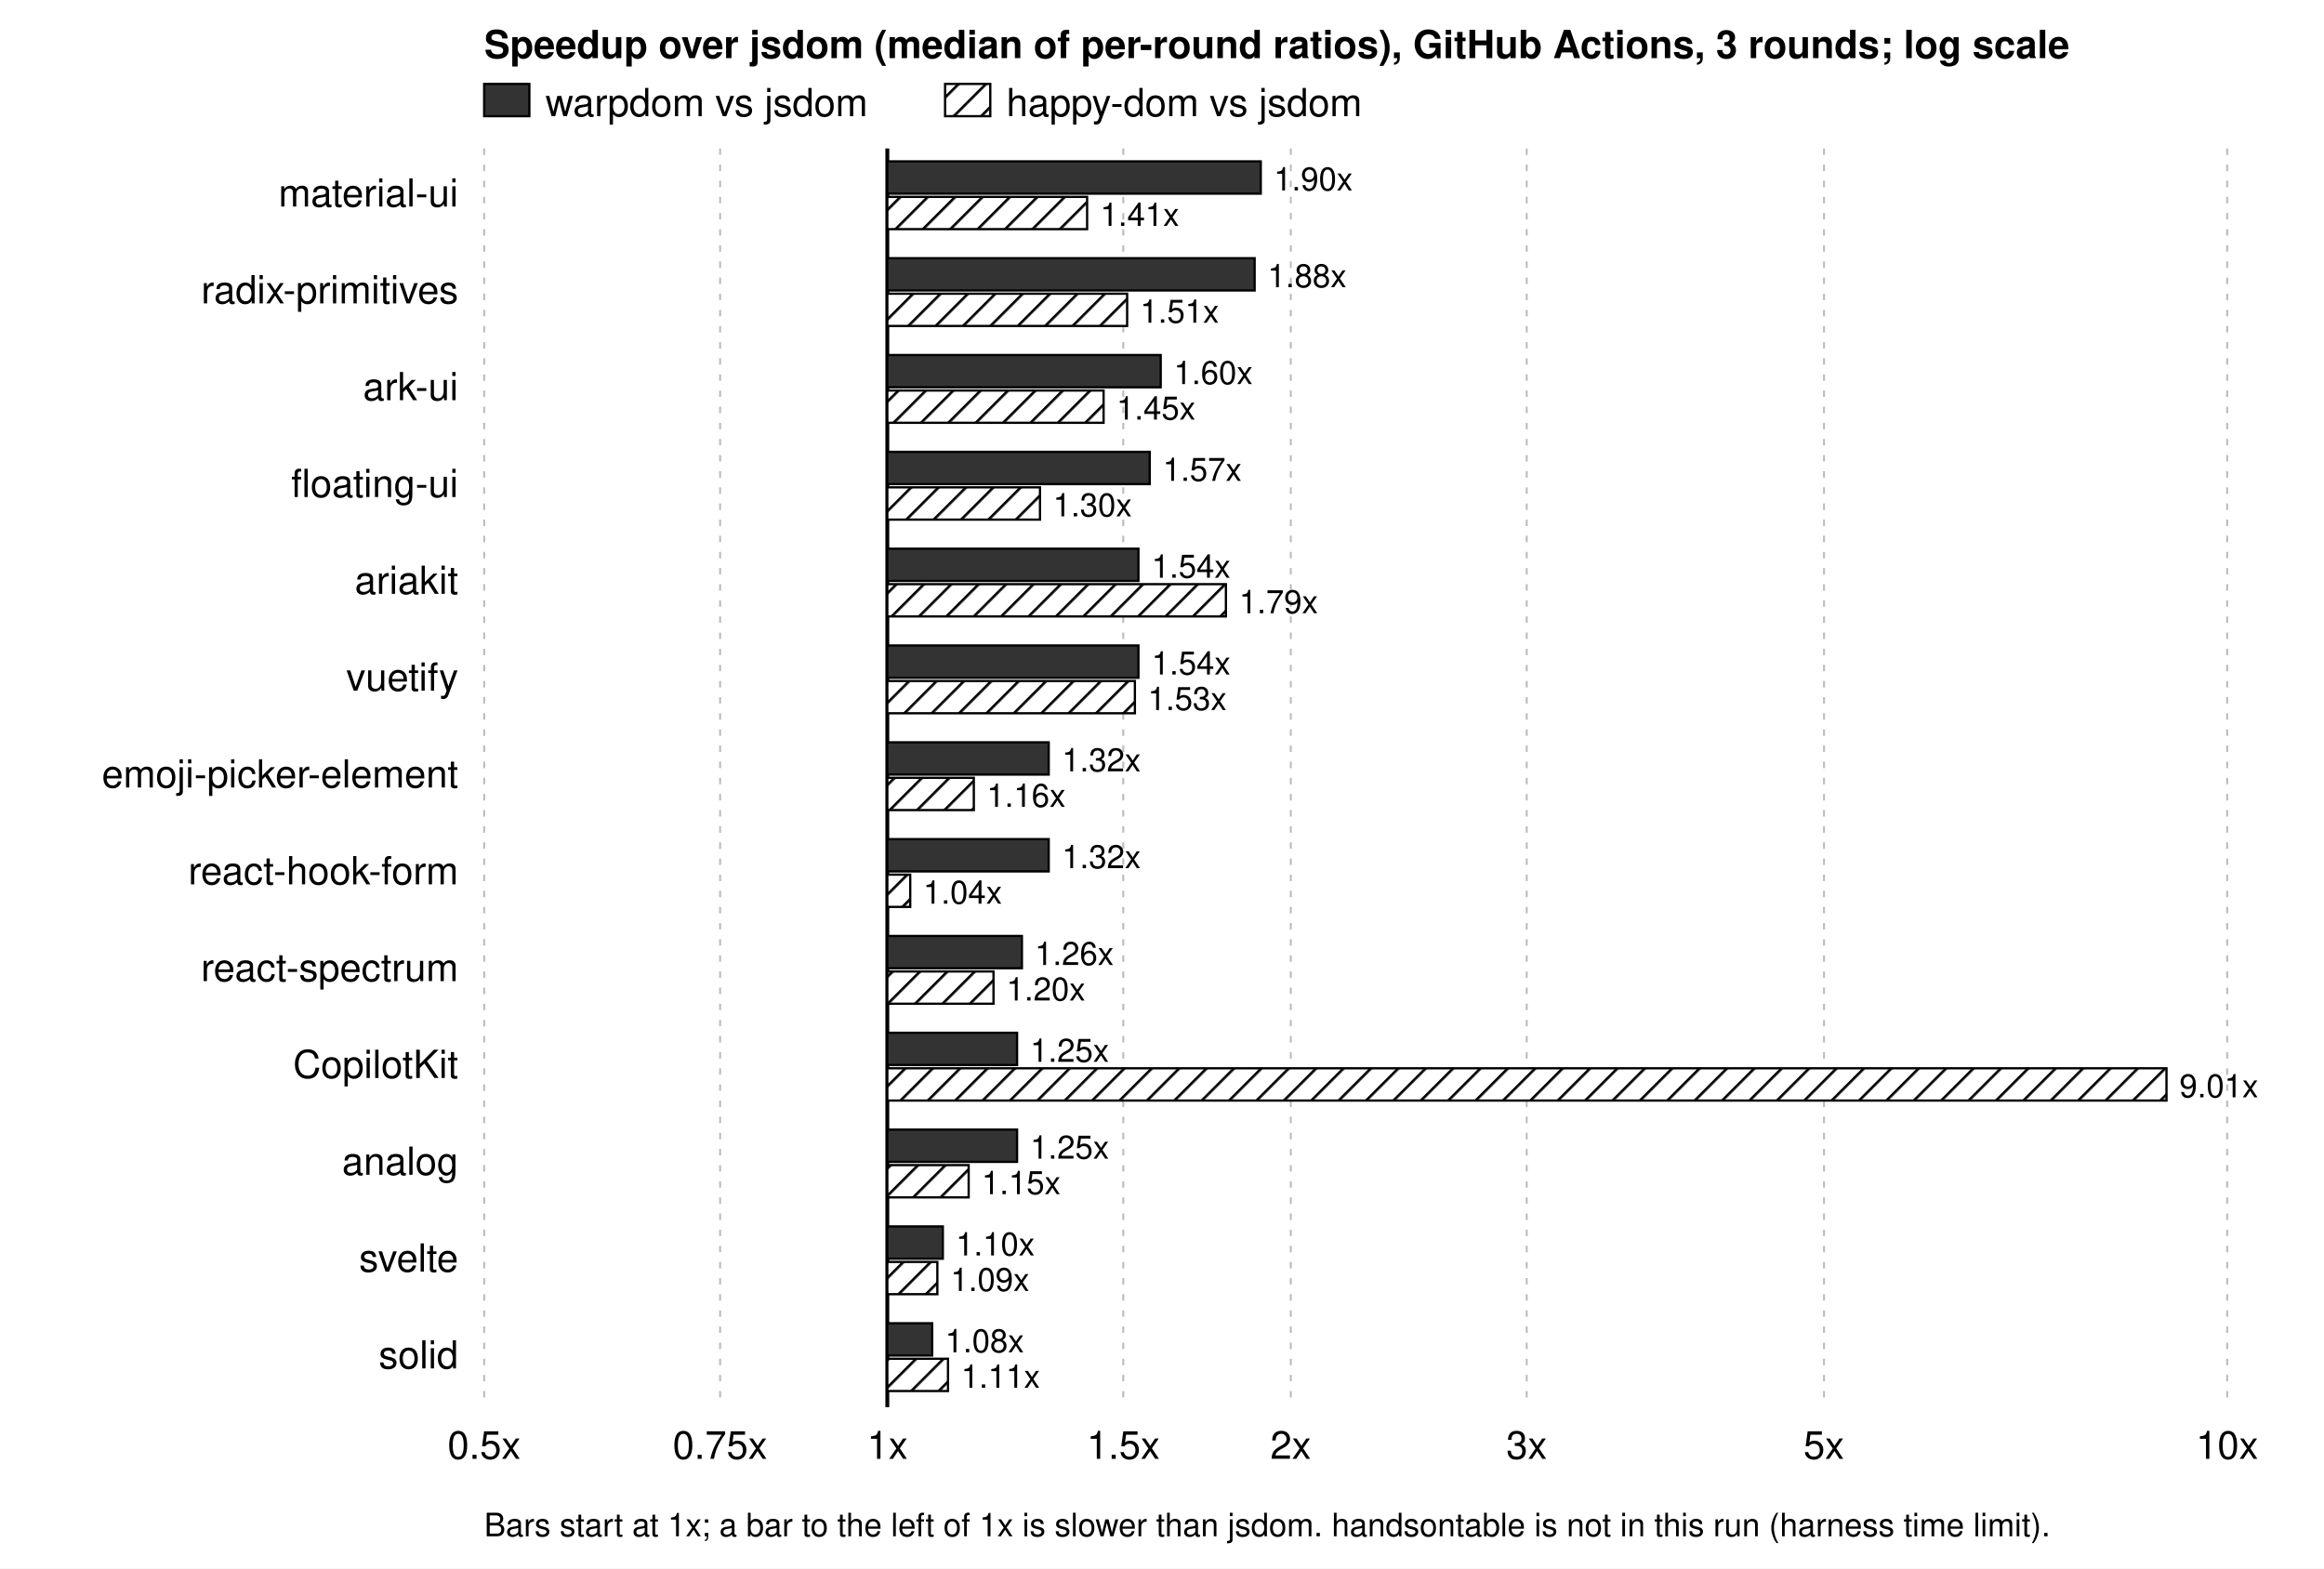
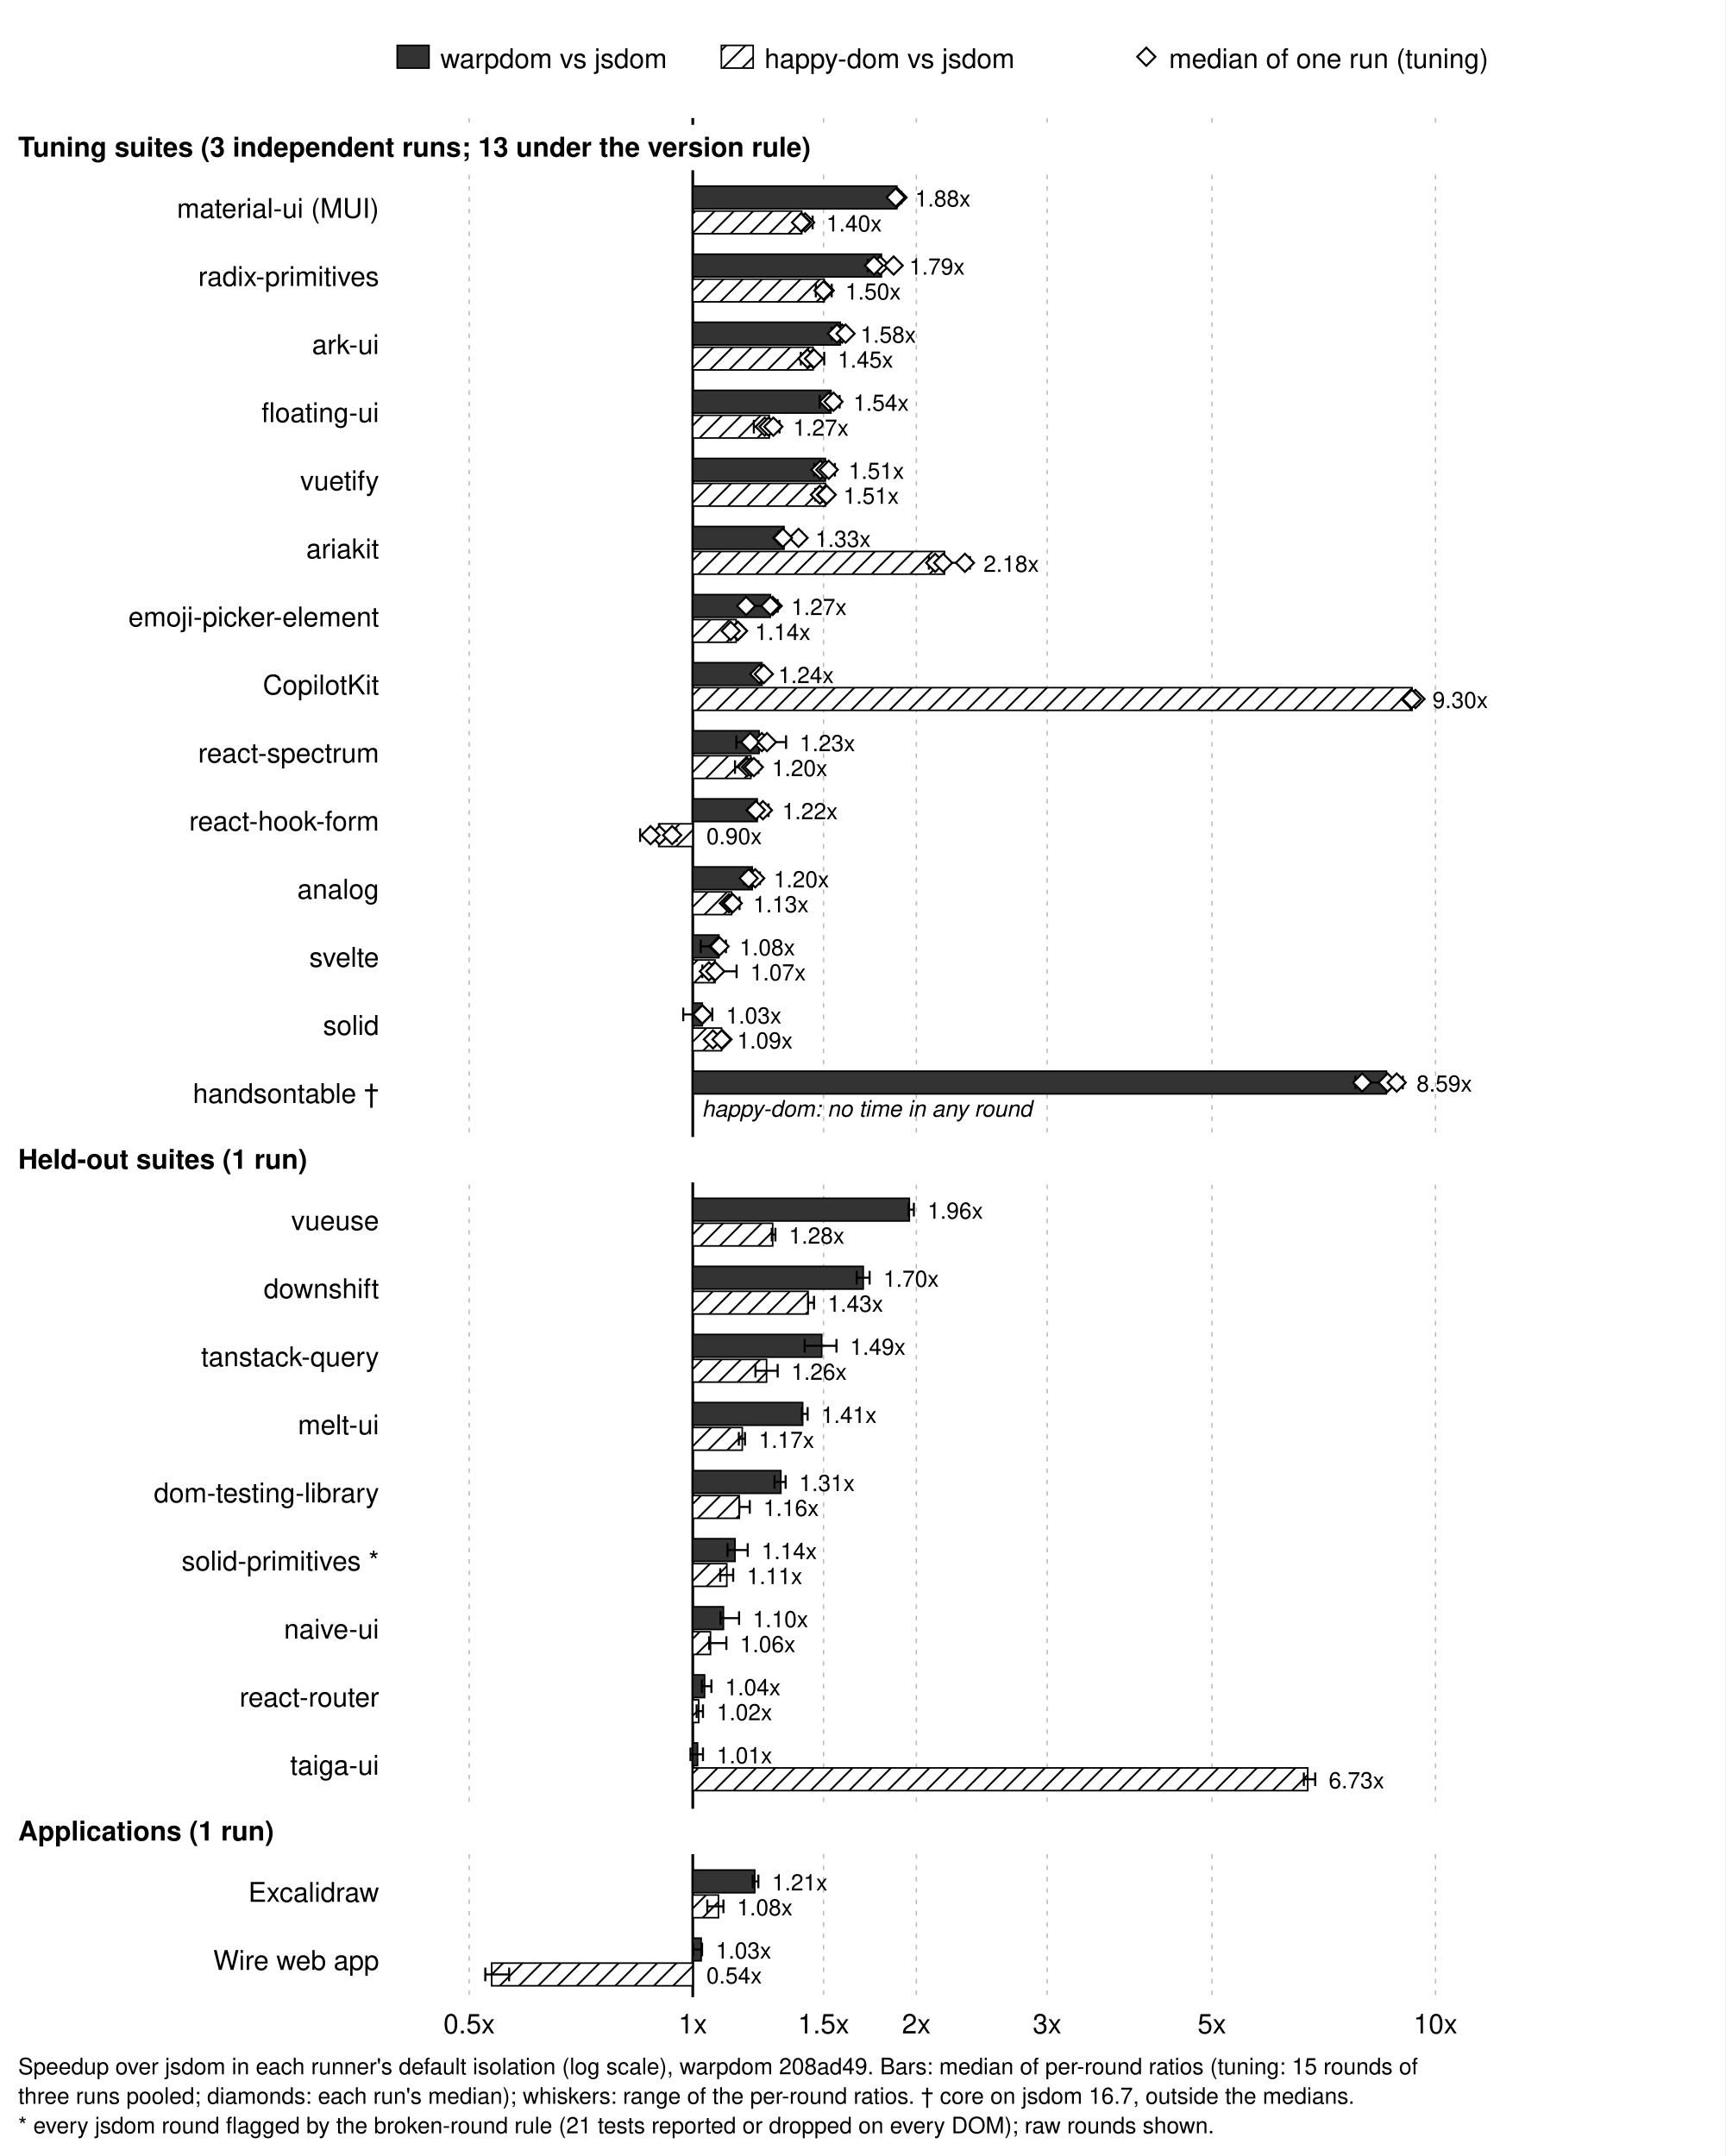
- <svg xmlns="http://www.w3.org/2000/svg" width="720" height="486" viewBox="0 0 720 486" font-family="Helvetica, Arial, sans-serif" font-size="12">
+ <svg xmlns="http://www.w3.org/2000/svg" width="760" height="950" viewBox="0 0 760 950" font-family="Helvetica, Arial, sans-serif" font-size="12">
  <defs>
    <pattern id="diag" width="6" height="6" patternUnits="userSpaceOnUse" patternTransform="rotate(45)">
      <rect width="6" height="6" fill="#fff" />
      <line x1="0" y1="0" x2="0" y2="6" stroke="#000" stroke-width="1.6" />
    </pattern>
    <pattern id="rdiag" width="6" height="6" patternUnits="userSpaceOnUse" patternTransform="rotate(-45)">
      <rect width="6" height="6" fill="#fff" />
      <line x1="0" y1="0" x2="0" y2="6" stroke="#000" stroke-width="1" />
    </pattern>
    <pattern id="dots" width="5" height="5" patternUnits="userSpaceOnUse">
      <rect width="5" height="5" fill="#fff" />
      <circle cx="2.5" cy="2.5" r="1.1" fill="#000" />
    </pattern>
    <pattern id="cross" width="6" height="6" patternUnits="userSpaceOnUse">
      <rect width="6" height="6" fill="#fff" />
      <path d="M0 3H6M3 0V6" stroke="#000" stroke-width="0.8" />
    </pattern>
    <pattern id="horiz" width="5" height="5" patternUnits="userSpaceOnUse">
      <rect width="5" height="5" fill="#fff" />
      <line x1="0" y1="2.5" x2="5" y2="2.5" stroke="#000" stroke-width="1" />
    </pattern>
  </defs>
-   <rect width="720" height="486" fill="#fff" />
-   <text x="150" y="18" font-weight="bold">Speedup over jsdom (median of per-round ratios), GitHub Actions, 3 rounds; log scale</text>
-   <rect x="150.0" y="26.0" width="14.0" height="10.0" fill="#333" stroke="#000" stroke-width="0.7" />
-   <text x="169" y="36">warpdom vs jsdom</text>
-   <rect x="292.8" y="26.0" width="14.0" height="10.0" fill="url(#diag)" stroke="#000" stroke-width="0.7" />
-   <text x="311.8" y="36">happy-dom vs jsdom</text>
-   <line x1="150.0" y1="46.0" x2="150.0" y2="436.0" stroke="#bbb" stroke-width="0.6" stroke-dasharray="2,3" />
-   <text x="150" y="452" text-anchor="middle">0.5x</text>
-   <line x1="223.1" y1="46.0" x2="223.1" y2="436.0" stroke="#bbb" stroke-width="0.6" stroke-dasharray="2,3" />
-   <text x="223.088" y="452" text-anchor="middle">0.75x</text>
-   <line x1="274.9" y1="46.0" x2="274.9" y2="436.0" stroke="#000" stroke-width="1.2" />
-   <text x="274.944" y="452" text-anchor="middle">1x</text>
-   <line x1="348.0" y1="46.0" x2="348.0" y2="436.0" stroke="#bbb" stroke-width="0.6" stroke-dasharray="2,3" />
-   <text x="348.032" y="452" text-anchor="middle">1.5x</text>
-   <line x1="399.9" y1="46.0" x2="399.9" y2="436.0" stroke="#bbb" stroke-width="0.6" stroke-dasharray="2,3" />
-   <text x="399.888" y="452" text-anchor="middle">2x</text>
-   <line x1="473.0" y1="46.0" x2="473.0" y2="436.0" stroke="#bbb" stroke-width="0.6" stroke-dasharray="2,3" />
-   <text x="472.976" y="452" text-anchor="middle">3x</text>
-   <line x1="565.1" y1="46.0" x2="565.1" y2="436.0" stroke="#bbb" stroke-width="0.6" stroke-dasharray="2,3" />
-   <text x="565.056" y="452" text-anchor="middle">5x</text>
-   <line x1="690.0" y1="46.0" x2="690.0" y2="436.0" stroke="#bbb" stroke-width="0.6" stroke-dasharray="2,3" />
-   <text x="690" y="452" text-anchor="middle">10x</text>
-   <text x="142" y="64" text-anchor="end">material-ui</text>
-   <rect x="274.9" y="50.0" width="115.7" height="10.0" fill="#333" stroke="#000" stroke-width="0.7" />
-   <text x="394.643" y="59" font-size="10">1.90x</text>
-   <rect x="274.9" y="61.0" width="61.9" height="10.0" fill="url(#diag)" stroke="#000" stroke-width="0.7" />
-   <text x="340.878" y="70" font-size="10">1.41x</text>
-   <text x="142" y="94" text-anchor="end">radix-primitives</text>
-   <rect x="274.9" y="80.0" width="113.8" height="10.0" fill="#333" stroke="#000" stroke-width="0.7" />
-   <text x="392.735" y="89" font-size="10">1.88x</text>
-   <rect x="274.9" y="91.0" width="74.3" height="10.0" fill="url(#diag)" stroke="#000" stroke-width="0.7" />
-   <text x="353.23" y="100" font-size="10">1.51x</text>
-   <text x="142" y="124" text-anchor="end">ark-ui</text>
-   <rect x="274.9" y="110.0" width="84.7" height="10.0" fill="#333" stroke="#000" stroke-width="0.7" />
-   <text x="363.665" y="119" font-size="10">1.60x</text>
-   <rect x="274.9" y="121.0" width="67.0" height="10.0" fill="url(#diag)" stroke="#000" stroke-width="0.7" />
-   <text x="345.921" y="130" font-size="10">1.45x</text>
-   <text x="142" y="154" text-anchor="end">floating-ui</text>
-   <rect x="274.9" y="140.0" width="81.3" height="10.0" fill="#333" stroke="#000" stroke-width="0.7" />
-   <text x="360.254" y="149" font-size="10">1.57x</text>
-   <rect x="274.9" y="151.0" width="47.3" height="10.0" fill="url(#diag)" stroke="#000" stroke-width="0.7" />
-   <text x="326.237" y="160" font-size="10">1.30x</text>
-   <text x="142" y="184" text-anchor="end">ariakit</text>
-   <rect x="274.9" y="170.0" width="77.8" height="10.0" fill="#333" stroke="#000" stroke-width="0.7" />
-   <text x="356.776" y="179" font-size="10">1.54x</text>
-   <rect x="274.9" y="181.0" width="104.9" height="10.0" fill="url(#diag)" stroke="#000" stroke-width="0.7" />
-   <text x="383.892" y="190" font-size="10">1.79x</text>
-   <text x="142" y="214" text-anchor="end">vuetify</text>
-   <rect x="274.9" y="200.0" width="77.8" height="10.0" fill="#333" stroke="#000" stroke-width="0.7" />
-   <text x="356.776" y="209" font-size="10">1.54x</text>
-   <rect x="274.9" y="211.0" width="76.7" height="10.0" fill="url(#diag)" stroke="#000" stroke-width="0.7" />
-   <text x="355.601" y="220" font-size="10">1.53x</text>
-   <text x="142" y="244" text-anchor="end">emoji-picker-element</text>
-   <rect x="274.9" y="230.0" width="50.0" height="10.0" fill="#333" stroke="#000" stroke-width="0.7" />
-   <text x="328.989" y="239" font-size="10">1.32x</text>
-   <rect x="274.9" y="241.0" width="26.8" height="10.0" fill="url(#diag)" stroke="#000" stroke-width="0.7" />
-   <text x="305.698" y="250" font-size="10">1.16x</text>
-   <text x="142" y="274" text-anchor="end">react-hook-form</text>
-   <rect x="274.9" y="260.0" width="50.0" height="10.0" fill="#333" stroke="#000" stroke-width="0.7" />
-   <text x="328.989" y="269" font-size="10">1.32x</text>
-   <rect x="274.9" y="271.0" width="7.1" height="10.0" fill="url(#diag)" stroke="#000" stroke-width="0.7" />
-   <text x="286.014" y="280" font-size="10">1.04x</text>
-   <text x="142" y="304" text-anchor="end">react-spectrum</text>
-   <rect x="274.9" y="290.0" width="41.7" height="10.0" fill="#333" stroke="#000" stroke-width="0.7" />
-   <text x="320.604" y="299" font-size="10">1.26x</text>
-   <rect x="274.9" y="301.0" width="32.9" height="10.0" fill="url(#diag)" stroke="#000" stroke-width="0.7" />
-   <text x="311.809" y="310" font-size="10">1.20x</text>
-   <text x="142" y="334" text-anchor="end">CopilotKit</text>
-   <rect x="274.9" y="320.0" width="40.2" height="10.0" fill="#333" stroke="#000" stroke-width="0.7" />
-   <text x="319.167" y="329" font-size="10">1.25x</text>
-   <rect x="274.9" y="331.0" width="396.3" height="10.0" fill="url(#diag)" stroke="#000" stroke-width="0.7" />
-   <text x="675.208" y="340" font-size="10">9.01x</text>
-   <text x="142" y="364" text-anchor="end">analog</text>
-   <rect x="274.9" y="350.0" width="40.2" height="10.0" fill="#333" stroke="#000" stroke-width="0.7" />
-   <text x="319.167" y="359" font-size="10">1.25x</text>
-   <rect x="274.9" y="361.0" width="25.2" height="10.0" fill="url(#diag)" stroke="#000" stroke-width="0.7" />
-   <text x="304.137" y="370" font-size="10">1.15x</text>
-   <text x="142" y="394" text-anchor="end">svelte</text>
-   <rect x="274.9" y="380.0" width="17.2" height="10.0" fill="#333" stroke="#000" stroke-width="0.7" />
-   <text x="296.125" y="389" font-size="10">1.10x</text>
-   <rect x="274.9" y="391.0" width="15.5" height="10.0" fill="url(#diag)" stroke="#000" stroke-width="0.7" />
-   <text x="294.478" y="400" font-size="10">1.09x</text>
-   <text x="142" y="424" text-anchor="end">solid</text>
-   <rect x="274.9" y="410.0" width="13.9" height="10.0" fill="#333" stroke="#000" stroke-width="0.7" />
-   <text x="292.817" y="419" font-size="10">1.08x</text>
-   <rect x="274.9" y="421.0" width="18.8" height="10.0" fill="url(#diag)" stroke="#000" stroke-width="0.7" />
-   <text x="297.756" y="430" font-size="10">1.11x</text>
-   <text x="150" y="476" font-size="10">Bars start at 1x; a bar to the left of 1x is slower than jsdom. handsontable is not in this run (harness time limit).</text>
+   <rect width="760" height="950" fill="#fff" />
+   <rect x="175.0" y="20.0" width="14.0" height="10.0" fill="#333" stroke="#000" stroke-width="0.7" />
+   <text x="194" y="30">warpdom vs jsdom</text>
+   <rect x="317.8" y="20.0" width="14.0" height="10.0" fill="url(#diag)" stroke="#000" stroke-width="0.7" />
+   <text x="336.8" y="30">happy-dom vs jsdom</text>
+   <path d="M505.0 21 l4 4 l-4 4 l-4 -4 z" fill="#fff" stroke="#000" stroke-width="0.9" />
+   <text x="515" y="30">median of one run (tuning)</text>
+   <line x1="206.7" y1="52.0" x2="206.7" y2="880.0" stroke="#bbb" stroke-width="0.6" stroke-dasharray="2,3" />
+   <text x="206.708" y="896" text-anchor="middle">0.5x</text>
+   <line x1="305.2" y1="52.0" x2="305.2" y2="880.0" stroke="#000" stroke-width="1.2" />
+   <text x="305.2" y="896" text-anchor="middle">1x</text>
+   <line x1="362.8" y1="52.0" x2="362.8" y2="880.0" stroke="#bbb" stroke-width="0.6" stroke-dasharray="2,3" />
+   <text x="362.815" y="896" text-anchor="middle">1.5x</text>
+   <line x1="403.7" y1="52.0" x2="403.7" y2="880.0" stroke="#bbb" stroke-width="0.6" stroke-dasharray="2,3" />
+   <text x="403.693" y="896" text-anchor="middle">2x</text>
+   <line x1="461.3" y1="52.0" x2="461.3" y2="880.0" stroke="#bbb" stroke-width="0.6" stroke-dasharray="2,3" />
+   <text x="461.307" y="896" text-anchor="middle">3x</text>
+   <line x1="533.9" y1="52.0" x2="533.9" y2="880.0" stroke="#bbb" stroke-width="0.6" stroke-dasharray="2,3" />
+   <text x="533.893" y="896" text-anchor="middle">5x</text>
+   <line x1="632.4" y1="52.0" x2="632.4" y2="880.0" stroke="#bbb" stroke-width="0.6" stroke-dasharray="2,3" />
+   <text x="632.386" y="896" text-anchor="middle">10x</text>
+   <rect x="0" y="55" width="760" height="20" fill="#fff" />
+   <text x="8" y="69" font-weight="bold">Tuning suites (3 independent runs; 13 under the version rule)</text>
+   <text x="167" y="96" text-anchor="end">material-ui (MUI)</text>
+   <rect x="305.2" y="82.0" width="89.9" height="10.0" fill="#333" stroke="#000" stroke-width="0.7" />
+   <line x1="393.6" y1="87.0" x2="397.1" y2="87.0" stroke="#000" stroke-width="0.9" />
+   <line x1="393.6" y1="84.0" x2="393.6" y2="90.0" stroke="#000" stroke-width="0.9" />
+   <line x1="397.1" y1="84.0" x2="397.1" y2="90.0" stroke="#000" stroke-width="0.9" />
+   <path d="M395.4 83.0 l4 4 l-4 4 l-4 -4 z" fill="#fff" stroke="#000" stroke-width="0.9" />
+   <path d="M395.1 83.0 l4 4 l-4 4 l-4 -4 z" fill="#fff" stroke="#000" stroke-width="0.9" />
+   <path d="M394.6 83.0 l4 4 l-4 4 l-4 -4 z" fill="#fff" stroke="#000" stroke-width="0.9" />
+   <text x="403.132" y="91" font-size="10">1.88x</text>
+   <rect x="305.2" y="93.0" width="48.0" height="10.0" fill="url(#diag)" stroke="#000" stroke-width="0.7" />
+   <line x1="351.8" y1="98.0" x2="358.0" y2="98.0" stroke="#000" stroke-width="0.9" />
+   <line x1="351.8" y1="95.0" x2="351.8" y2="101.0" stroke="#000" stroke-width="0.9" />
+   <line x1="358.0" y1="95.0" x2="358.0" y2="101.0" stroke="#000" stroke-width="0.9" />
+   <path d="M354.7 94.0 l4 4 l-4 4 l-4 -4 z" fill="#fff" stroke="#000" stroke-width="0.9" />
+   <path d="M353.2 94.0 l4 4 l-4 4 l-4 -4 z" fill="#fff" stroke="#000" stroke-width="0.9" />
+   <path d="M352.9 94.0 l4 4 l-4 4 l-4 -4 z" fill="#fff" stroke="#000" stroke-width="0.9" />
+   <text x="364.032" y="102" font-size="10">1.40x</text>
+   <text x="167" y="126" text-anchor="end">radix-primitives</text>
+   <rect x="305.2" y="112.0" width="83.1" height="10.0" fill="#333" stroke="#000" stroke-width="0.7" />
+   <line x1="382.3" y1="117.0" x2="394.6" y2="117.0" stroke="#000" stroke-width="0.9" />
+   <line x1="382.3" y1="114.0" x2="382.3" y2="120.0" stroke="#000" stroke-width="0.9" />
+   <line x1="394.6" y1="114.0" x2="394.6" y2="120.0" stroke="#000" stroke-width="0.9" />
+   <path d="M387.7 113.0 l4 4 l-4 4 l-4 -4 z" fill="#fff" stroke="#000" stroke-width="0.9" />
+   <path d="M385.0 113.0 l4 4 l-4 4 l-4 -4 z" fill="#fff" stroke="#000" stroke-width="0.9" />
+   <path d="M393.7 113.0 l4 4 l-4 4 l-4 -4 z" fill="#fff" stroke="#000" stroke-width="0.9" />
+   <text x="400.56" y="121" font-size="10">1.79x</text>
+   <rect x="305.2" y="123.0" width="57.9" height="10.0" fill="url(#diag)" stroke="#000" stroke-width="0.7" />
+   <line x1="359.4" y1="128.0" x2="366.4" y2="128.0" stroke="#000" stroke-width="0.9" />
+   <line x1="359.4" y1="125.0" x2="359.4" y2="131.0" stroke="#000" stroke-width="0.9" />
+   <line x1="366.4" y1="125.0" x2="366.4" y2="131.0" stroke="#000" stroke-width="0.9" />
+   <path d="M363.1 124.0 l4 4 l-4 4 l-4 -4 z" fill="#fff" stroke="#000" stroke-width="0.9" />
+   <path d="M363.3 124.0 l4 4 l-4 4 l-4 -4 z" fill="#fff" stroke="#000" stroke-width="0.9" />
+   <path d="M362.8 124.0 l4 4 l-4 4 l-4 -4 z" fill="#fff" stroke="#000" stroke-width="0.9" />
+   <text x="372.412" y="132" font-size="10">1.50x</text>
+   <text x="167" y="156" text-anchor="end">ark-ui</text>
+   <rect x="305.2" y="142.0" width="65.0" height="10.0" fill="#333" stroke="#000" stroke-width="0.7" />
+   <line x1="366.3" y1="147.0" x2="373.1" y2="147.0" stroke="#000" stroke-width="0.9" />
+   <line x1="366.3" y1="144.0" x2="366.3" y2="150.0" stroke="#000" stroke-width="0.9" />
+   <line x1="373.1" y1="144.0" x2="373.1" y2="150.0" stroke="#000" stroke-width="0.9" />
+   <path d="M371.0 143.0 l4 4 l-4 4 l-4 -4 z" fill="#fff" stroke="#000" stroke-width="0.9" />
+   <path d="M368.7 143.0 l4 4 l-4 4 l-4 -4 z" fill="#fff" stroke="#000" stroke-width="0.9" />
+   <path d="M372.5 143.0 l4 4 l-4 4 l-4 -4 z" fill="#fff" stroke="#000" stroke-width="0.9" />
+   <text x="379.088" y="151" font-size="10">1.58x</text>
+   <rect x="305.2" y="153.0" width="53.0" height="10.0" fill="url(#diag)" stroke="#000" stroke-width="0.7" />
+   <line x1="352.8" y1="158.0" x2="363.1" y2="158.0" stroke="#000" stroke-width="0.9" />
+   <line x1="352.8" y1="155.0" x2="352.8" y2="161.0" stroke="#000" stroke-width="0.9" />
+   <line x1="363.1" y1="155.0" x2="363.1" y2="161.0" stroke="#000" stroke-width="0.9" />
+   <path d="M358.2 154.0 l4 4 l-4 4 l-4 -4 z" fill="#fff" stroke="#000" stroke-width="0.9" />
+   <path d="M355.7 154.0 l4 4 l-4 4 l-4 -4 z" fill="#fff" stroke="#000" stroke-width="0.9" />
+   <path d="M358.6 154.0 l4 4 l-4 4 l-4 -4 z" fill="#fff" stroke="#000" stroke-width="0.9" />
+   <text x="369.05" y="162" font-size="10">1.45x</text>
+   <text x="167" y="186" text-anchor="end">floating-ui</text>
+   <rect x="305.2" y="172.0" width="60.9" height="10.0" fill="#333" stroke="#000" stroke-width="0.7" />
+   <line x1="361.1" y1="177.0" x2="369.9" y2="177.0" stroke="#000" stroke-width="0.9" />
+   <line x1="361.1" y1="174.0" x2="361.1" y2="180.0" stroke="#000" stroke-width="0.9" />
+   <line x1="369.9" y1="174.0" x2="369.9" y2="180.0" stroke="#000" stroke-width="0.9" />
+   <path d="M365.3 173.0 l4 4 l-4 4 l-4 -4 z" fill="#fff" stroke="#000" stroke-width="0.9" />
+   <path d="M365.1 173.0 l4 4 l-4 4 l-4 -4 z" fill="#fff" stroke="#000" stroke-width="0.9" />
+   <path d="M367.2 173.0 l4 4 l-4 4 l-4 -4 z" fill="#fff" stroke="#000" stroke-width="0.9" />
+   <text x="375.921" y="181" font-size="10">1.54x</text>
+   <rect x="305.2" y="183.0" width="33.7" height="10.0" fill="url(#diag)" stroke="#000" stroke-width="0.7" />
+   <line x1="332.1" y1="188.0" x2="343.4" y2="188.0" stroke="#000" stroke-width="0.9" />
+   <line x1="332.1" y1="185.0" x2="332.1" y2="191.0" stroke="#000" stroke-width="0.9" />
+   <line x1="343.4" y1="185.0" x2="343.4" y2="191.0" stroke="#000" stroke-width="0.9" />
+   <path d="M336.9 184.0 l4 4 l-4 4 l-4 -4 z" fill="#fff" stroke="#000" stroke-width="0.9" />
+   <path d="M338.6 184.0 l4 4 l-4 4 l-4 -4 z" fill="#fff" stroke="#000" stroke-width="0.9" />
+   <path d="M340.7 184.0 l4 4 l-4 4 l-4 -4 z" fill="#fff" stroke="#000" stroke-width="0.9" />
+   <text x="349.408" y="192" font-size="10">1.27x</text>
+   <text x="167" y="216" text-anchor="end">vuetify</text>
+   <rect x="305.2" y="202.0" width="58.4" height="10.0" fill="#333" stroke="#000" stroke-width="0.7" />
+   <line x1="358.7" y1="207.0" x2="367.8" y2="207.0" stroke="#000" stroke-width="0.9" />
+   <line x1="358.7" y1="204.0" x2="358.7" y2="210.0" stroke="#000" stroke-width="0.9" />
+   <line x1="367.8" y1="204.0" x2="367.8" y2="210.0" stroke="#000" stroke-width="0.9" />
+   <path d="M361.4 203.0 l4 4 l-4 4 l-4 -4 z" fill="#fff" stroke="#000" stroke-width="0.9" />
+   <path d="M363.6 203.0 l4 4 l-4 4 l-4 -4 z" fill="#fff" stroke="#000" stroke-width="0.9" />
+   <path d="M365.1 203.0 l4 4 l-4 4 l-4 -4 z" fill="#fff" stroke="#000" stroke-width="0.9" />
+   <text x="373.849" y="211" font-size="10">1.51x</text>
+   <rect x="305.2" y="213.0" width="58.5" height="10.0" fill="url(#diag)" stroke="#000" stroke-width="0.7" />
+   <line x1="359.2" y1="218.0" x2="365.5" y2="218.0" stroke="#000" stroke-width="0.9" />
+   <line x1="359.2" y1="215.0" x2="359.2" y2="221.0" stroke="#000" stroke-width="0.9" />
+   <line x1="365.5" y1="215.0" x2="365.5" y2="221.0" stroke="#000" stroke-width="0.9" />
+   <path d="M361.2 214.0 l4 4 l-4 4 l-4 -4 z" fill="#fff" stroke="#000" stroke-width="0.9" />
+   <path d="M363.9 214.0 l4 4 l-4 4 l-4 -4 z" fill="#fff" stroke="#000" stroke-width="0.9" />
+   <path d="M364.2 214.0 l4 4 l-4 4 l-4 -4 z" fill="#fff" stroke="#000" stroke-width="0.9" />
+   <text x="371.539" y="222" font-size="10">1.51x</text>
+   <text x="167" y="246" text-anchor="end">ariakit</text>
+   <rect x="305.2" y="232.0" width="40.2" height="10.0" fill="#333" stroke="#000" stroke-width="0.7" />
+   <line x1="342.8" y1="237.0" x2="353.2" y2="237.0" stroke="#000" stroke-width="0.9" />
+   <line x1="342.8" y1="234.0" x2="342.8" y2="240.0" stroke="#000" stroke-width="0.9" />
+   <line x1="353.2" y1="234.0" x2="353.2" y2="240.0" stroke="#000" stroke-width="0.9" />
+   <path d="M344.6 233.0 l4 4 l-4 4 l-4 -4 z" fill="#fff" stroke="#000" stroke-width="0.9" />
+   <path d="M351.8 233.0 l4 4 l-4 4 l-4 -4 z" fill="#fff" stroke="#000" stroke-width="0.9" />
+   <path d="M344.9 233.0 l4 4 l-4 4 l-4 -4 z" fill="#fff" stroke="#000" stroke-width="0.9" />
+   <text x="359.16" y="241" font-size="10">1.33x</text>
+   <rect x="305.2" y="243.0" width="110.9" height="10.0" fill="url(#diag)" stroke="#000" stroke-width="0.7" />
+   <line x1="409.2" y1="248.0" x2="427.3" y2="248.0" stroke="#000" stroke-width="0.9" />
+   <line x1="409.2" y1="245.0" x2="409.2" y2="251.0" stroke="#000" stroke-width="0.9" />
+   <line x1="427.3" y1="245.0" x2="427.3" y2="251.0" stroke="#000" stroke-width="0.9" />
+   <path d="M425.1 244.0 l4 4 l-4 4 l-4 -4 z" fill="#fff" stroke="#000" stroke-width="0.9" />
+   <path d="M412.0 244.0 l4 4 l-4 4 l-4 -4 z" fill="#fff" stroke="#000" stroke-width="0.9" />
+   <path d="M415.5 244.0 l4 4 l-4 4 l-4 -4 z" fill="#fff" stroke="#000" stroke-width="0.9" />
+   <text x="433.275" y="252" font-size="10">2.18x</text>
+   <text x="167" y="276" text-anchor="end">emoji-picker-element</text>
+   <rect x="305.2" y="262.0" width="34.2" height="10.0" fill="#333" stroke="#000" stroke-width="0.7" />
+   <line x1="328.2" y1="267.0" x2="342.6" y2="267.0" stroke="#000" stroke-width="0.9" />
+   <line x1="328.2" y1="264.0" x2="328.2" y2="270.0" stroke="#000" stroke-width="0.9" />
+   <line x1="342.6" y1="264.0" x2="342.6" y2="270.0" stroke="#000" stroke-width="0.9" />
+   <path d="M340.4 263.0 l4 4 l-4 4 l-4 -4 z" fill="#fff" stroke="#000" stroke-width="0.9" />
+   <path d="M339.4 263.0 l4 4 l-4 4 l-4 -4 z" fill="#fff" stroke="#000" stroke-width="0.9" />
+   <path d="M328.7 263.0 l4 4 l-4 4 l-4 -4 z" fill="#fff" stroke="#000" stroke-width="0.9" />
+   <text x="348.557" y="271" font-size="10">1.27x</text>
+   <rect x="305.2" y="273.0" width="19.1" height="10.0" fill="url(#diag)" stroke="#000" stroke-width="0.7" />
+   <line x1="321.0" y1="278.0" x2="326.6" y2="278.0" stroke="#000" stroke-width="0.9" />
+   <line x1="321.0" y1="275.0" x2="321.0" y2="281.0" stroke="#000" stroke-width="0.9" />
+   <line x1="326.6" y1="275.0" x2="326.6" y2="281.0" stroke="#000" stroke-width="0.9" />
+   <path d="M325.0 274.0 l4 4 l-4 4 l-4 -4 z" fill="#fff" stroke="#000" stroke-width="0.9" />
+   <path d="M325.1 274.0 l4 4 l-4 4 l-4 -4 z" fill="#fff" stroke="#000" stroke-width="0.9" />
+   <path d="M321.9 274.0 l4 4 l-4 4 l-4 -4 z" fill="#fff" stroke="#000" stroke-width="0.9" />
+   <text x="332.596" y="282" font-size="10">1.14x</text>
+   <text x="167" y="306" text-anchor="end">CopilotKit</text>
+   <rect x="305.2" y="292.0" width="30.5" height="10.0" fill="#333" stroke="#000" stroke-width="0.7" />
+   <line x1="333.4" y1="297.0" x2="336.9" y2="297.0" stroke="#000" stroke-width="0.9" />
+   <line x1="333.4" y1="294.0" x2="333.4" y2="300.0" stroke="#000" stroke-width="0.9" />
+   <line x1="336.9" y1="294.0" x2="336.9" y2="300.0" stroke="#000" stroke-width="0.9" />
+   <path d="M335.7 293.0 l4 4 l-4 4 l-4 -4 z" fill="#fff" stroke="#000" stroke-width="0.9" />
+   <path d="M334.5 293.0 l4 4 l-4 4 l-4 -4 z" fill="#fff" stroke="#000" stroke-width="0.9" />
+   <path d="M336.5 293.0 l4 4 l-4 4 l-4 -4 z" fill="#fff" stroke="#000" stroke-width="0.9" />
+   <text x="342.853" y="301" font-size="10">1.24x</text>
+   <rect x="305.2" y="303.0" width="316.9" height="10.0" fill="url(#diag)" stroke="#000" stroke-width="0.7" />
+   <line x1="620.4" y1="308.0" x2="625.1" y2="308.0" stroke="#000" stroke-width="0.9" />
+   <line x1="620.4" y1="305.0" x2="620.4" y2="311.0" stroke="#000" stroke-width="0.9" />
+   <line x1="625.1" y1="305.0" x2="625.1" y2="311.0" stroke="#000" stroke-width="0.9" />
+   <path d="M623.6 304.0 l4 4 l-4 4 l-4 -4 z" fill="#fff" stroke="#000" stroke-width="0.9" />
+   <path d="M621.4 304.0 l4 4 l-4 4 l-4 -4 z" fill="#fff" stroke="#000" stroke-width="0.9" />
+   <path d="M622.0 304.0 l4 4 l-4 4 l-4 -4 z" fill="#fff" stroke="#000" stroke-width="0.9" />
+   <text x="631.05" y="312" font-size="10">9.30x</text>
+   <text x="167" y="336" text-anchor="end">react-spectrum</text>
+   <rect x="305.2" y="322.0" width="29.2" height="10.0" fill="#333" stroke="#000" stroke-width="0.7" />
+   <line x1="324.4" y1="327.0" x2="346.3" y2="327.0" stroke="#000" stroke-width="0.9" />
+   <line x1="324.4" y1="324.0" x2="324.4" y2="330.0" stroke="#000" stroke-width="0.9" />
+   <line x1="346.3" y1="324.0" x2="346.3" y2="330.0" stroke="#000" stroke-width="0.9" />
+   <path d="M335.6 323.0 l4 4 l-4 4 l-4 -4 z" fill="#fff" stroke="#000" stroke-width="0.9" />
+   <path d="M330.5 323.0 l4 4 l-4 4 l-4 -4 z" fill="#fff" stroke="#000" stroke-width="0.9" />
+   <path d="M337.9 323.0 l4 4 l-4 4 l-4 -4 z" fill="#fff" stroke="#000" stroke-width="0.9" />
+   <text x="352.271" y="331" font-size="10">1.23x</text>
+   <rect x="305.2" y="333.0" width="25.6" height="10.0" fill="url(#diag)" stroke="#000" stroke-width="0.7" />
+   <line x1="323.8" y1="338.0" x2="334.1" y2="338.0" stroke="#000" stroke-width="0.9" />
+   <line x1="323.8" y1="335.0" x2="323.8" y2="341.0" stroke="#000" stroke-width="0.9" />
+   <line x1="334.1" y1="335.0" x2="334.1" y2="341.0" stroke="#000" stroke-width="0.9" />
+   <path d="M329.2 334.0 l4 4 l-4 4 l-4 -4 z" fill="#fff" stroke="#000" stroke-width="0.9" />
+   <path d="M330.8 334.0 l4 4 l-4 4 l-4 -4 z" fill="#fff" stroke="#000" stroke-width="0.9" />
+   <path d="M332.1 334.0 l4 4 l-4 4 l-4 -4 z" fill="#fff" stroke="#000" stroke-width="0.9" />
+   <text x="340.058" y="342" font-size="10">1.20x</text>
+   <text x="167" y="366" text-anchor="end">react-hook-form</text>
+   <rect x="305.2" y="352.0" width="28.4" height="10.0" fill="#333" stroke="#000" stroke-width="0.7" />
+   <line x1="332.7" y1="357.0" x2="338.6" y2="357.0" stroke="#000" stroke-width="0.9" />
+   <line x1="332.7" y1="354.0" x2="332.7" y2="360.0" stroke="#000" stroke-width="0.9" />
+   <line x1="338.6" y1="354.0" x2="338.6" y2="360.0" stroke="#000" stroke-width="0.9" />
+   <path d="M336.1 353.0 l4 4 l-4 4 l-4 -4 z" fill="#fff" stroke="#000" stroke-width="0.9" />
+   <path d="M332.8 353.0 l4 4 l-4 4 l-4 -4 z" fill="#fff" stroke="#000" stroke-width="0.9" />
+   <path d="M333.0 353.0 l4 4 l-4 4 l-4 -4 z" fill="#fff" stroke="#000" stroke-width="0.9" />
+   <text x="344.57" y="361" font-size="10">1.22x</text>
+   <rect x="290.2" y="363.0" width="15.0" height="10.0" fill="url(#diag)" stroke="#000" stroke-width="0.7" />
+   <line x1="282.0" y1="368.0" x2="298.1" y2="368.0" stroke="#000" stroke-width="0.9" />
+   <line x1="282.0" y1="365.0" x2="282.0" y2="371.0" stroke="#000" stroke-width="0.9" />
+   <line x1="298.1" y1="365.0" x2="298.1" y2="371.0" stroke="#000" stroke-width="0.9" />
+   <path d="M290.5 364.0 l4 4 l-4 4 l-4 -4 z" fill="#fff" stroke="#000" stroke-width="0.9" />
+   <path d="M296.1 364.0 l4 4 l-4 4 l-4 -4 z" fill="#fff" stroke="#000" stroke-width="0.9" />
+   <path d="M286.6 364.0 l4 4 l-4 4 l-4 -4 z" fill="#fff" stroke="#000" stroke-width="0.9" />
+   <text x="311.2" y="372" font-size="10">0.90x</text>
+   <text x="167" y="396" text-anchor="end">analog</text>
+   <rect x="305.2" y="382.0" width="26.2" height="10.0" fill="#333" stroke="#000" stroke-width="0.7" />
+   <line x1="327.8" y1="387.0" x2="334.8" y2="387.0" stroke="#000" stroke-width="0.9" />
+   <line x1="327.8" y1="384.0" x2="327.8" y2="390.0" stroke="#000" stroke-width="0.9" />
+   <line x1="334.8" y1="384.0" x2="334.8" y2="390.0" stroke="#000" stroke-width="0.9" />
+   <path d="M331.0 383.0 l4 4 l-4 4 l-4 -4 z" fill="#fff" stroke="#000" stroke-width="0.9" />
+   <path d="M332.7 383.0 l4 4 l-4 4 l-4 -4 z" fill="#fff" stroke="#000" stroke-width="0.9" />
+   <path d="M329.8 383.0 l4 4 l-4 4 l-4 -4 z" fill="#fff" stroke="#000" stroke-width="0.9" />
+   <text x="340.807" y="391" font-size="10">1.20x</text>
+   <rect x="305.2" y="393.0" width="17.1" height="10.0" fill="url(#diag)" stroke="#000" stroke-width="0.7" />
+   <line x1="320.1" y1="398.0" x2="325.8" y2="398.0" stroke="#000" stroke-width="0.9" />
+   <line x1="320.1" y1="395.0" x2="320.1" y2="401.0" stroke="#000" stroke-width="0.9" />
+   <line x1="325.8" y1="395.0" x2="325.8" y2="401.0" stroke="#000" stroke-width="0.9" />
+   <path d="M321.1 394.0 l4 4 l-4 4 l-4 -4 z" fill="#fff" stroke="#000" stroke-width="0.9" />
+   <path d="M322.3 394.0 l4 4 l-4 4 l-4 -4 z" fill="#fff" stroke="#000" stroke-width="0.9" />
+   <path d="M322.8 394.0 l4 4 l-4 4 l-4 -4 z" fill="#fff" stroke="#000" stroke-width="0.9" />
+   <text x="331.808" y="402" font-size="10">1.13x</text>
+   <text x="167" y="426" text-anchor="end">svelte</text>
+   <rect x="305.2" y="412.0" width="11.5" height="10.0" fill="#333" stroke="#000" stroke-width="0.7" />
+   <line x1="308.7" y1="417.0" x2="319.8" y2="417.0" stroke="#000" stroke-width="0.9" />
+   <line x1="308.7" y1="414.0" x2="308.7" y2="420.0" stroke="#000" stroke-width="0.9" />
+   <line x1="319.8" y1="414.0" x2="319.8" y2="420.0" stroke="#000" stroke-width="0.9" />
+   <path d="M316.4 413.0 l4 4 l-4 4 l-4 -4 z" fill="#fff" stroke="#000" stroke-width="0.9" />
+   <path d="M316.7 413.0 l4 4 l-4 4 l-4 -4 z" fill="#fff" stroke="#000" stroke-width="0.9" />
+   <path d="M317.0 413.0 l4 4 l-4 4 l-4 -4 z" fill="#fff" stroke="#000" stroke-width="0.9" />
+   <text x="325.804" y="421" font-size="10">1.08x</text>
+   <rect x="305.2" y="423.0" width="9.8" height="10.0" fill="url(#diag)" stroke="#000" stroke-width="0.7" />
+   <line x1="309.4" y1="428.0" x2="324.5" y2="428.0" stroke="#000" stroke-width="0.9" />
+   <line x1="309.4" y1="425.0" x2="309.4" y2="431.0" stroke="#000" stroke-width="0.9" />
+   <line x1="324.5" y1="425.0" x2="324.5" y2="431.0" stroke="#000" stroke-width="0.9" />
+   <path d="M314.7 424.0 l4 4 l-4 4 l-4 -4 z" fill="#fff" stroke="#000" stroke-width="0.9" />
+   <path d="M312.3 424.0 l4 4 l-4 4 l-4 -4 z" fill="#fff" stroke="#000" stroke-width="0.9" />
+   <path d="M315.1 424.0 l4 4 l-4 4 l-4 -4 z" fill="#fff" stroke="#000" stroke-width="0.9" />
+   <text x="330.547" y="432" font-size="10">1.07x</text>
+   <text x="167" y="456" text-anchor="end">solid</text>
+   <rect x="305.2" y="442.0" width="4.2" height="10.0" fill="#333" stroke="#000" stroke-width="0.7" />
+   <line x1="301.0" y1="447.0" x2="313.8" y2="447.0" stroke="#000" stroke-width="0.9" />
+   <line x1="301.0" y1="444.0" x2="301.0" y2="450.0" stroke="#000" stroke-width="0.9" />
+   <line x1="313.8" y1="444.0" x2="313.8" y2="450.0" stroke="#000" stroke-width="0.9" />
+   <path d="M309.4 443.0 l4 4 l-4 4 l-4 -4 z" fill="#fff" stroke="#000" stroke-width="0.9" />
+   <path d="M309.4 443.0 l4 4 l-4 4 l-4 -4 z" fill="#fff" stroke="#000" stroke-width="0.9" />
+   <path d="M309.4 443.0 l4 4 l-4 4 l-4 -4 z" fill="#fff" stroke="#000" stroke-width="0.9" />
+   <text x="319.815" y="451" font-size="10">1.03x</text>
+   <rect x="305.2" y="453.0" width="12.7" height="10.0" fill="url(#diag)" stroke="#000" stroke-width="0.7" />
+   <line x1="313.8" y1="458.0" x2="318.7" y2="458.0" stroke="#000" stroke-width="0.9" />
+   <line x1="313.8" y1="455.0" x2="313.8" y2="461.0" stroke="#000" stroke-width="0.9" />
+   <line x1="318.7" y1="455.0" x2="318.7" y2="461.0" stroke="#000" stroke-width="0.9" />
+   <path d="M314.1 454.0 l4 4 l-4 4 l-4 -4 z" fill="#fff" stroke="#000" stroke-width="0.9" />
+   <path d="M318.3 454.0 l4 4 l-4 4 l-4 -4 z" fill="#fff" stroke="#000" stroke-width="0.9" />
+   <path d="M317.9 454.0 l4 4 l-4 4 l-4 -4 z" fill="#fff" stroke="#000" stroke-width="0.9" />
+   <text x="324.743" y="462" font-size="10">1.09x</text>
+   <text x="167" y="486" text-anchor="end">handsontable †</text>
+   <rect x="305.2" y="472.0" width="305.6" height="10.0" fill="#333" stroke="#000" stroke-width="0.7" />
+   <line x1="597.1" y1="477.0" x2="618.0" y2="477.0" stroke="#000" stroke-width="0.9" />
+   <line x1="597.1" y1="474.0" x2="597.1" y2="480.0" stroke="#000" stroke-width="0.9" />
+   <line x1="618.0" y1="474.0" x2="618.0" y2="480.0" stroke="#000" stroke-width="0.9" />
+   <path d="M611.3 473.0 l4 4 l-4 4 l-4 -4 z" fill="#fff" stroke="#000" stroke-width="0.9" />
+   <path d="M615.3 473.0 l4 4 l-4 4 l-4 -4 z" fill="#fff" stroke="#000" stroke-width="0.9" />
+   <path d="M600.1 473.0 l4 4 l-4 4 l-4 -4 z" fill="#fff" stroke="#000" stroke-width="0.9" />
+   <text x="624.047" y="481" font-size="10">8.59x</text>
+   <text x="309.2" y="492" font-size="10" font-style="italic">happy-dom: no time in any round</text>
+   <rect x="0" y="501" width="760" height="20" fill="#fff" />
+   <text x="8" y="515" font-weight="bold">Held-out suites (1 run)</text>
+   <text x="167" y="542" text-anchor="end">vueuse</text>
+   <rect x="305.2" y="528.0" width="95.4" height="10.0" fill="#333" stroke="#000" stroke-width="0.7" />
+   <line x1="400.3" y1="533.0" x2="402.6" y2="533.0" stroke="#000" stroke-width="0.9" />
+   <line x1="400.3" y1="530.0" x2="400.3" y2="536.0" stroke="#000" stroke-width="0.9" />
+   <line x1="402.6" y1="530.0" x2="402.6" y2="536.0" stroke="#000" stroke-width="0.9" />
+   <text x="408.612" y="537" font-size="10">1.96x</text>
+   <rect x="305.2" y="539.0" width="35.2" height="10.0" fill="url(#diag)" stroke="#000" stroke-width="0.7" />
+   <line x1="340.0" y1="544.0" x2="341.6" y2="544.0" stroke="#000" stroke-width="0.9" />
+   <line x1="340.0" y1="541.0" x2="340.0" y2="547.0" stroke="#000" stroke-width="0.9" />
+   <line x1="341.6" y1="541.0" x2="341.6" y2="547.0" stroke="#000" stroke-width="0.9" />
+   <text x="347.554" y="548" font-size="10">1.28x</text>
+   <text x="167" y="572" text-anchor="end">downshift</text>
+   <rect x="305.2" y="558.0" width="75.1" height="10.0" fill="#333" stroke="#000" stroke-width="0.7" />
+   <line x1="377.4" y1="563.0" x2="383.1" y2="563.0" stroke="#000" stroke-width="0.9" />
+   <line x1="377.4" y1="560.0" x2="377.4" y2="566.0" stroke="#000" stroke-width="0.9" />
+   <line x1="383.1" y1="560.0" x2="383.1" y2="566.0" stroke="#000" stroke-width="0.9" />
+   <text x="389.149" y="567" font-size="10">1.70x</text>
+   <rect x="305.2" y="569.0" width="50.8" height="10.0" fill="url(#diag)" stroke="#000" stroke-width="0.7" />
+   <line x1="356.0" y1="574.0" x2="358.6" y2="574.0" stroke="#000" stroke-width="0.9" />
+   <line x1="356.0" y1="571.0" x2="356.0" y2="577.0" stroke="#000" stroke-width="0.9" />
+   <line x1="358.6" y1="571.0" x2="358.6" y2="577.0" stroke="#000" stroke-width="0.9" />
+   <text x="364.635" y="578" font-size="10">1.43x</text>
+   <text x="167" y="602" text-anchor="end">tanstack-query</text>
+   <rect x="305.2" y="588.0" width="56.8" height="10.0" fill="#333" stroke="#000" stroke-width="0.7" />
+   <line x1="354.5" y1="593.0" x2="368.5" y2="593.0" stroke="#000" stroke-width="0.9" />
+   <line x1="354.5" y1="590.0" x2="354.5" y2="596.0" stroke="#000" stroke-width="0.9" />
+   <line x1="368.5" y1="590.0" x2="368.5" y2="596.0" stroke="#000" stroke-width="0.9" />
+   <text x="374.477" y="597" font-size="10">1.49x</text>
+   <rect x="305.2" y="599.0" width="32.5" height="10.0" fill="url(#diag)" stroke="#000" stroke-width="0.7" />
+   <line x1="332.8" y1="604.0" x2="342.6" y2="604.0" stroke="#000" stroke-width="0.9" />
+   <line x1="332.8" y1="601.0" x2="332.8" y2="607.0" stroke="#000" stroke-width="0.9" />
+   <line x1="342.6" y1="601.0" x2="342.6" y2="607.0" stroke="#000" stroke-width="0.9" />
+   <text x="348.585" y="608" font-size="10">1.26x</text>
+   <text x="167" y="632" text-anchor="end">melt-ui</text>
+   <rect x="305.2" y="618.0" width="48.4" height="10.0" fill="#333" stroke="#000" stroke-width="0.7" />
+   <line x1="353.2" y1="623.0" x2="355.8" y2="623.0" stroke="#000" stroke-width="0.9" />
+   <line x1="353.2" y1="620.0" x2="353.2" y2="626.0" stroke="#000" stroke-width="0.9" />
+   <line x1="355.8" y1="620.0" x2="355.8" y2="626.0" stroke="#000" stroke-width="0.9" />
+   <text x="361.755" y="627" font-size="10">1.41x</text>
+   <rect x="305.2" y="629.0" width="21.8" height="10.0" fill="url(#diag)" stroke="#000" stroke-width="0.7" />
+   <line x1="325.5" y1="634.0" x2="328.2" y2="634.0" stroke="#000" stroke-width="0.9" />
+   <line x1="325.5" y1="631.0" x2="325.5" y2="637.0" stroke="#000" stroke-width="0.9" />
+   <line x1="328.2" y1="631.0" x2="328.2" y2="637.0" stroke="#000" stroke-width="0.9" />
+   <text x="334.241" y="638" font-size="10">1.17x</text>
+   <text x="167" y="662" text-anchor="end">dom-testing-library</text>
+   <rect x="305.2" y="648.0" width="38.8" height="10.0" fill="#333" stroke="#000" stroke-width="0.7" />
+   <line x1="341.2" y1="653.0" x2="346.1" y2="653.0" stroke="#000" stroke-width="0.9" />
+   <line x1="341.2" y1="650.0" x2="341.2" y2="656.0" stroke="#000" stroke-width="0.9" />
+   <line x1="346.1" y1="650.0" x2="346.1" y2="656.0" stroke="#000" stroke-width="0.9" />
+   <text x="352.078" y="657" font-size="10">1.31x</text>
+   <rect x="305.2" y="659.0" width="20.5" height="10.0" fill="url(#diag)" stroke="#000" stroke-width="0.7" />
+   <line x1="325.7" y1="664.0" x2="330.3" y2="664.0" stroke="#000" stroke-width="0.9" />
+   <line x1="325.7" y1="661.0" x2="325.7" y2="667.0" stroke="#000" stroke-width="0.9" />
+   <line x1="330.3" y1="661.0" x2="330.3" y2="667.0" stroke="#000" stroke-width="0.9" />
+   <text x="336.274" y="668" font-size="10">1.16x</text>
+   <text x="167" y="692" text-anchor="end">solid-primitives *</text>
+   <rect x="305.2" y="678.0" width="18.6" height="10.0" fill="#333" stroke="#000" stroke-width="0.7" />
+   <line x1="320.5" y1="683.0" x2="329.4" y2="683.0" stroke="#000" stroke-width="0.9" />
+   <line x1="320.5" y1="680.0" x2="320.5" y2="686.0" stroke="#000" stroke-width="0.9" />
+   <line x1="329.4" y1="680.0" x2="329.4" y2="686.0" stroke="#000" stroke-width="0.9" />
+   <text x="335.445" y="687" font-size="10">1.14x</text>
+   <rect x="305.2" y="689.0" width="15.0" height="10.0" fill="url(#diag)" stroke="#000" stroke-width="0.7" />
+   <line x1="317.3" y1="694.0" x2="323.0" y2="694.0" stroke="#000" stroke-width="0.9" />
+   <line x1="317.3" y1="691.0" x2="317.3" y2="697.0" stroke="#000" stroke-width="0.9" />
+   <line x1="323.0" y1="691.0" x2="323.0" y2="697.0" stroke="#000" stroke-width="0.9" />
+   <text x="328.985" y="698" font-size="10">1.11x</text>
+   <text x="167" y="722" text-anchor="end">naive-ui</text>
+   <rect x="305.2" y="708.0" width="13.5" height="10.0" fill="#333" stroke="#000" stroke-width="0.7" />
+   <line x1="317.4" y1="713.0" x2="325.6" y2="713.0" stroke="#000" stroke-width="0.9" />
+   <line x1="317.4" y1="710.0" x2="317.4" y2="716.0" stroke="#000" stroke-width="0.9" />
+   <line x1="325.6" y1="710.0" x2="325.6" y2="716.0" stroke="#000" stroke-width="0.9" />
+   <text x="331.593" y="717" font-size="10">1.10x</text>
+   <rect x="305.2" y="719.0" width="7.8" height="10.0" fill="url(#diag)" stroke="#000" stroke-width="0.7" />
+   <line x1="312.4" y1="724.0" x2="320.0" y2="724.0" stroke="#000" stroke-width="0.9" />
+   <line x1="312.4" y1="721.0" x2="312.4" y2="727.0" stroke="#000" stroke-width="0.9" />
+   <line x1="320.0" y1="721.0" x2="320.0" y2="727.0" stroke="#000" stroke-width="0.9" />
+   <text x="325.971" y="728" font-size="10">1.06x</text>
+   <text x="167" y="752" text-anchor="end">react-router</text>
+   <rect x="305.2" y="738.0" width="5.2" height="10.0" fill="#333" stroke="#000" stroke-width="0.7" />
+   <line x1="309.2" y1="743.0" x2="313.4" y2="743.0" stroke="#000" stroke-width="0.9" />
+   <line x1="309.2" y1="740.0" x2="309.2" y2="746.0" stroke="#000" stroke-width="0.9" />
+   <line x1="313.4" y1="740.0" x2="313.4" y2="746.0" stroke="#000" stroke-width="0.9" />
+   <text x="319.419" y="747" font-size="10">1.04x</text>
+   <rect x="305.2" y="749.0" width="2.6" height="10.0" fill="url(#diag)" stroke="#000" stroke-width="0.7" />
+   <line x1="306.9" y1="754.0" x2="309.7" y2="754.0" stroke="#000" stroke-width="0.9" />
+   <line x1="306.9" y1="751.0" x2="306.9" y2="757.0" stroke="#000" stroke-width="0.9" />
+   <line x1="309.7" y1="751.0" x2="309.7" y2="757.0" stroke="#000" stroke-width="0.9" />
+   <text x="315.72" y="758" font-size="10">1.02x</text>
+   <text x="167" y="782" text-anchor="end">taiga-ui</text>
+   <rect x="305.2" y="768.0" width="2.1" height="10.0" fill="#333" stroke="#000" stroke-width="0.7" />
+   <line x1="304.2" y1="773.0" x2="309.7" y2="773.0" stroke="#000" stroke-width="0.9" />
+   <line x1="304.2" y1="770.0" x2="304.2" y2="776.0" stroke="#000" stroke-width="0.9" />
+   <line x1="309.7" y1="770.0" x2="309.7" y2="776.0" stroke="#000" stroke-width="0.9" />
+   <text x="315.722" y="777" font-size="10">1.01x</text>
+   <rect x="305.2" y="779.0" width="270.9" height="10.0" fill="url(#diag)" stroke="#000" stroke-width="0.7" />
+   <line x1="574.4" y1="784.0" x2="579.4" y2="784.0" stroke="#000" stroke-width="0.9" />
+   <line x1="574.4" y1="781.0" x2="574.4" y2="787.0" stroke="#000" stroke-width="0.9" />
+   <line x1="579.4" y1="781.0" x2="579.4" y2="787.0" stroke="#000" stroke-width="0.9" />
+   <text x="585.367" y="788" font-size="10">6.73x</text>
+   <rect x="0" y="797" width="760" height="20" fill="#fff" />
+   <text x="8" y="811" font-weight="bold">Applications (1 run)</text>
+   <text x="167" y="838" text-anchor="end">Excalidraw</text>
+   <rect x="305.2" y="824.0" width="27.3" height="10.0" fill="#333" stroke="#000" stroke-width="0.7" />
+   <line x1="331.6" y1="829.0" x2="334.1" y2="829.0" stroke="#000" stroke-width="0.9" />
+   <line x1="331.6" y1="826.0" x2="331.6" y2="832.0" stroke="#000" stroke-width="0.9" />
+   <line x1="334.1" y1="826.0" x2="334.1" y2="832.0" stroke="#000" stroke-width="0.9" />
+   <text x="340.078" y="833" font-size="10">1.21x</text>
+   <rect x="305.2" y="835.0" width="11.3" height="10.0" fill="url(#diag)" stroke="#000" stroke-width="0.7" />
+   <line x1="311.6" y1="840.0" x2="318.7" y2="840.0" stroke="#000" stroke-width="0.9" />
+   <line x1="311.6" y1="837.0" x2="311.6" y2="843.0" stroke="#000" stroke-width="0.9" />
+   <line x1="318.7" y1="837.0" x2="318.7" y2="843.0" stroke="#000" stroke-width="0.9" />
+   <text x="324.704" y="844" font-size="10">1.08x</text>
+   <text x="167" y="868" text-anchor="end">Wire web app</text>
+   <rect x="305.2" y="854.0" width="3.7" height="10.0" fill="#333" stroke="#000" stroke-width="0.7" />
+   <line x1="305.4" y1="859.0" x2="309.3" y2="859.0" stroke="#000" stroke-width="0.9" />
+   <line x1="305.4" y1="856.0" x2="305.4" y2="862.0" stroke="#000" stroke-width="0.9" />
+   <line x1="309.3" y1="856.0" x2="309.3" y2="862.0" stroke="#000" stroke-width="0.9" />
+   <text x="315.333" y="863" font-size="10">1.03x</text>
+   <rect x="216.6" y="865.0" width="88.6" height="10.0" fill="url(#diag)" stroke="#000" stroke-width="0.7" />
+   <line x1="213.8" y1="870.0" x2="224.3" y2="870.0" stroke="#000" stroke-width="0.9" />
+   <line x1="213.8" y1="867.0" x2="213.8" y2="873.0" stroke="#000" stroke-width="0.9" />
+   <line x1="224.3" y1="867.0" x2="224.3" y2="873.0" stroke="#000" stroke-width="0.9" />
+   <text x="311.2" y="874" font-size="10">0.54x</text>
+   <text x="8" y="914" font-size="10">Speedup over jsdom in each runner's default isolation (log scale), warpdom 208ad49. Bars: median of per-round ratios (tuning: 15 rounds of</text>
+   <text x="8" y="927" font-size="10">three runs pooled; diamonds: each run's median); whiskers: range of the per-round ratios. † core on jsdom 16.7, outside the medians.</text>
+   <text x="8" y="940" font-size="10">* every jsdom round flagged by the broken-round rule (21 tests reported or dropped on every DOM); raw rounds shown.</text>
</svg>
